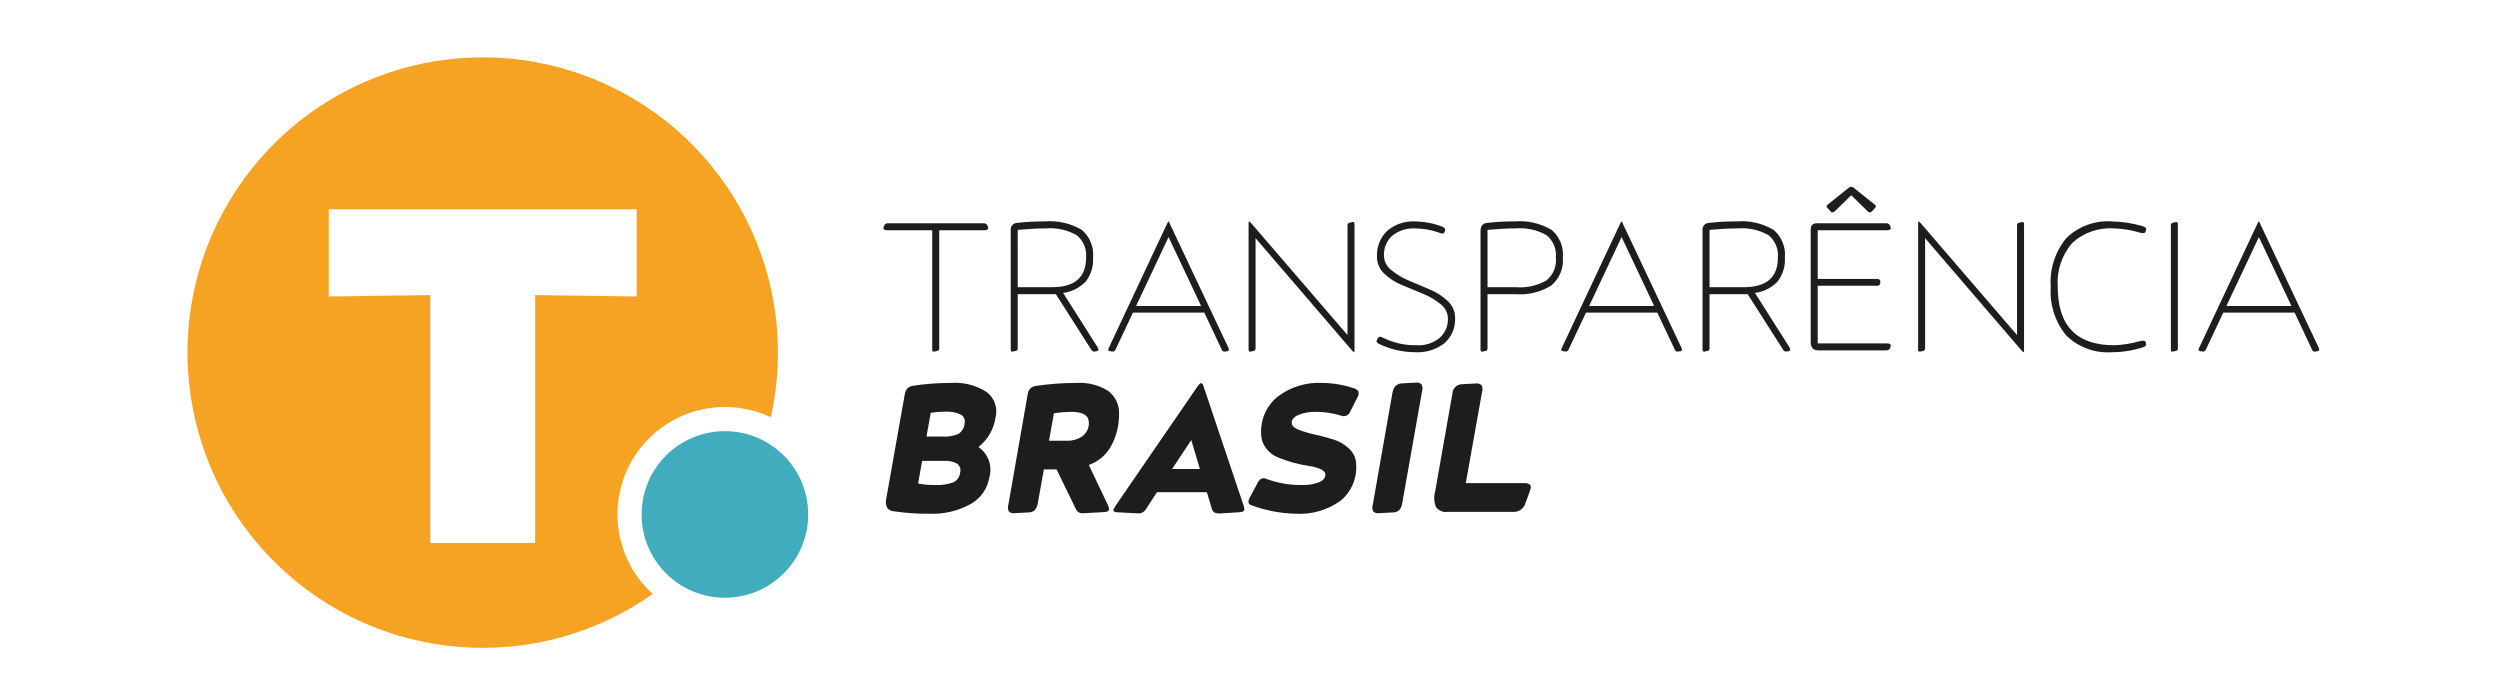
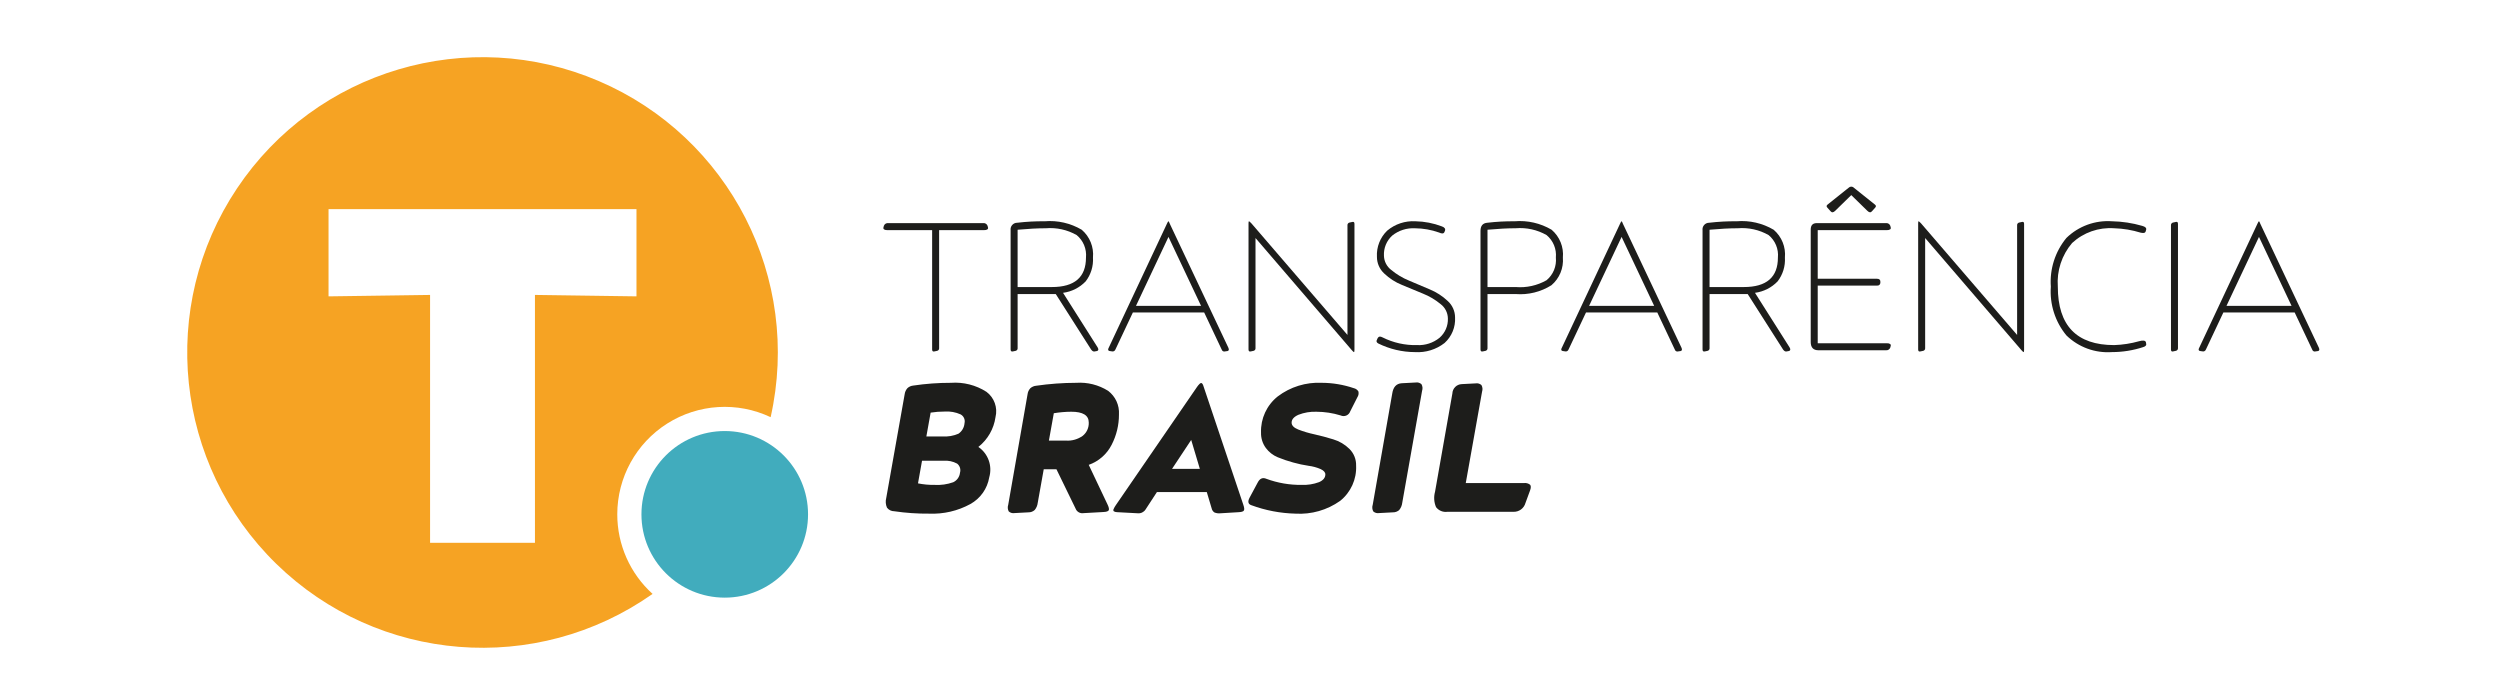
- <svg xmlns="http://www.w3.org/2000/svg" id="Camada_1" data-name="Camada 1" width="260" height="72" viewBox="0 0 260 72">
+ <svg xmlns="http://www.w3.org/2000/svg" id="Camada_1" data-name="Camada 1" width="265" height="73.385" viewBox="0 0 265 73.385">
  <defs>
    <style>.cls-1{fill:#f6a323;}.cls-2{fill:#41acbd;}.cls-3{fill:#1d1d1b;}</style>
  </defs>
-   <path class="cls-1" d="M64.214,53.501A11.171,11.171,0,0,1,80.161,43.398,30.705,30.705,0,1,0,67.884,61.774,11.149,11.149,0,0,1,64.214,53.501Zm-8.56,2.961h-10.905V30.687l-10.558.149V21.764H66.211v9.071l-10.558-.149Z" />
-   <circle class="cls-2" cx="75.389" cy="53.501" r="8.662" />
-   <path class="cls-3" d="M102.72,23.506l.038.153a.183.183,0,0,1-.057.211.53.53,0,0,1-.326.077H97.68V36.21a.265.265,0,0,1-.192.287l-.268.058q-.269.076-.268-.192V23.947H92.277a.53.53,0,0,1-.326-.077.182.182,0,0,1-.057-.211L91.932,23.506a.428.428,0,0,1,.46-.287h9.868A.428.428,0,0,1,102.72,23.506Z" />
-   <path class="cls-3" d="M105.115,36.363V23.966a.689.689,0,0,1,.69-.786,22.461,22.461,0,0,1,2.855-.153,6.51,6.51,0,0,1,3.851.881,3.392,3.392,0,0,1,1.169,2.893,3.681,3.681,0,0,1-.759,2.475,3.981,3.981,0,0,1-2.353,1.189l3.597,5.675q.172.299-.056.375l-.207.038q-.226.076-.414-.192l-3.679-5.767h-3.966v5.614a.265.265,0,0,1-.192.287l-.268.058Q105.114,36.631,105.115,36.363Zm.728-6.496h3.564q3.545,0,3.545-3.066a2.705,2.705,0,0,0-.968-2.338,5.561,5.561,0,0,0-3.21-.709q-1.246,0-2.932.153Z" />
-   <path class="cls-3" d="M115.328,36.152l6.035-12.857q.123-.268.158-.268.053,0,.158.282l6.074,12.857q.134.297-.074.354l-.26.038a.275.275,0,0,1-.354-.192l-1.821-3.856h-7.416l-1.814,3.849a.308.308,0,0,1-.381.192l-.247-.038Q115.155,36.457,115.328,36.152ZM124.917,31.822,121.53,24.653,118.152,31.822Z" />
-   <path class="cls-3" d="M140.352,23.161l.268-.057q.249-.076.249.192v13.106q0,.23-.057.23c-.026,0-.096-.064-.211-.191L130.58,24.771V36.21a.265.265,0,0,1-.192.287l-.268.058q-.269.076-.268-.192V23.219c0-.128.02-.192.06-.192a1.842,1.842,0,0,1,.259.238L140.141,34.846V23.448A.267.267,0,0,1,140.352,23.161Z" />
-   <path class="cls-3" d="M143.207,35.348l.077-.172q.153-.268.498-.077a7.573,7.573,0,0,0,3.602.805,3.427,3.427,0,0,0,2.328-.757,2.543,2.543,0,0,0,.872-2.022,1.907,1.907,0,0,0-.757-1.485,6.888,6.888,0,0,0-1.836-1.088q-1.079-.446-2.175-.901a5.794,5.794,0,0,1-1.853-1.192,2.343,2.343,0,0,1-.757-1.734,3.51,3.51,0,0,1,1.063-2.721,4.182,4.182,0,0,1,2.941-.977,8.108,8.108,0,0,1,2.759.537q.421.154.307.46l-.058.134q-.115.249-.556.038a7.656,7.656,0,0,0-2.491-.441,3.479,3.479,0,0,0-2.376.757,2.646,2.646,0,0,0-.862,2.098,1.907,1.907,0,0,0,.763,1.478A7.092,7.092,0,0,0,146.537,29.192q1.077.456,2.163.916a6.107,6.107,0,0,1,1.858,1.198,2.311,2.311,0,0,1,.773,1.722,3.327,3.327,0,0,1-1.092,2.654,4.529,4.529,0,0,1-3.066.948,8.689,8.689,0,0,1-3.832-.901Q143.072,35.578,143.207,35.348Z" />
-   <path class="cls-3" d="M153.975,36.363V24.023q0-.785.709-.843a22.561,22.561,0,0,1,2.836-.153,6.509,6.509,0,0,1,3.851.881A3.392,3.392,0,0,1,162.54,26.802a3.407,3.407,0,0,1-1.188,2.874,6.073,6.073,0,0,1-3.717.92H154.703v5.614a.265.265,0,0,1-.192.287l-.268.058Q153.975,36.631,153.975,36.363Zm.728-6.496h2.932a5.558,5.558,0,0,0,3.209-.709,2.727,2.727,0,0,0,.968-2.357,2.705,2.705,0,0,0-.968-2.338,5.561,5.561,0,0,0-3.209-.709q-1.246,0-2.932.153Z" />
-   <path class="cls-3" d="M162.444,36.152l6.035-12.857q.123-.268.158-.268.053,0,.158.282l6.074,12.857q.134.297-.075.354l-.26.038a.276.276,0,0,1-.354-.192l-1.821-3.856h-7.416l-1.814,3.849a.308.308,0,0,1-.381.192l-.247-.038Q162.272,36.457,162.444,36.152Zm9.589-4.33-3.387-7.169L165.268,31.822Z" />
-   <path class="cls-3" d="M177.064,36.363V23.966a.689.689,0,0,1,.69-.786,22.462,22.462,0,0,1,2.855-.153,6.509,6.509,0,0,1,3.851.881,3.392,3.392,0,0,1,1.169,2.893,3.68,3.68,0,0,1-.759,2.475,3.981,3.981,0,0,1-2.353,1.189l3.597,5.675q.172.299-.056.375l-.207.038q-.226.076-.414-.192l-3.679-5.767h-3.966v5.614a.265.265,0,0,1-.192.287l-.268.058Q177.064,36.631,177.064,36.363Zm.728-6.496h3.564q3.545,0,3.545-3.066a2.705,2.705,0,0,0-.968-2.338,5.561,5.561,0,0,0-3.209-.709q-1.246,0-2.932.153Z" />
-   <path class="cls-3" d="M188.944,23.219h7.185a.428.428,0,0,1,.46.287l.038.153a.183.183,0,0,1-.058.211.53.53,0,0,1-.326.077H189.04v5.059h6.17q.345,0,.345.307v.096a.3.3,0,0,1-.345.307H189.04v5.997h7.205a.532.532,0,0,1,.326.077.183.183,0,0,1,.058.211l-.038.153a.428.428,0,0,1-.46.287h-7.013q-.805,0-.805-.862V23.889Q188.312,23.219,188.944,23.219Zm1.131-1.935,2.184-1.744a.371.371,0,0,1,.537,0l2.184,1.744q.211.154.019.345l-.326.364q-.192.23-.479-.057l-1.667-1.629-1.667,1.629q-.287.287-.479.057l-.326-.364Q189.864,21.437,190.075,21.283Z" />
-   <path class="cls-3" d="M209.983,23.161l.268-.057q.249-.076.249.192v13.106q0,.23-.057.23c-.026,0-.096-.064-.211-.191L200.211,24.771V36.21a.265.265,0,0,1-.192.287l-.268.058q-.269.076-.268-.192V23.219c0-.128.02-.192.06-.192a1.842,1.842,0,0,1,.259.238L209.772,34.846V23.448A.267.267,0,0,1,209.983,23.161Z" />
-   <path class="cls-3" d="M223.165,35.597l.019.115q.096.287-.307.402a10.408,10.408,0,0,1-3.238.517,6.175,6.175,0,0,1-4.742-1.734,7.167,7.167,0,0,1-1.619-5.068,7.167,7.167,0,0,1,1.619-5.068,6.176,6.176,0,0,1,4.742-1.734,12.152,12.152,0,0,1,3.142.479q.498.134.402.422l-.058.192q-.077.192-.498.096a10.306,10.306,0,0,0-2.759-.46,5.825,5.825,0,0,0-4.378,1.533,6.283,6.283,0,0,0-1.485,4.541q0,6.074,5.863,6.074a10.869,10.869,0,0,0,2.587-.402Q223.069,35.328,223.165,35.597Z" />
-   <path class="cls-3" d="M225.982,23.161l.268-.057q.249-.076.249.192V36.21a.268.268,0,0,1-.211.287l-.268.058q-.249.076-.249-.192V23.449A.267.267,0,0,1,225.982,23.161Z" />
-   <path class="cls-3" d="M228.722,36.152l6.035-12.857q.123-.268.158-.268.053,0,.158.282l6.074,12.857q.134.297-.075.354l-.26.038a.275.275,0,0,1-.354-.192l-1.821-3.856h-7.416L229.407,36.361a.308.308,0,0,1-.381.192l-.247-.038Q228.549,36.457,228.722,36.152Zm9.589-4.33-3.387-7.169L231.546,31.822Z" />
-   <path class="cls-3" d="M92.181,51.8l1.915-10.784a1.171,1.171,0,0,1,.287-.634,1.028,1.028,0,0,1,.594-.269,26.361,26.361,0,0,1,3.928-.288,6.044,6.044,0,0,1,3.698.939,2.525,2.525,0,0,1,.939,2.625,4.814,4.814,0,0,1-1.782,3.104,2.864,2.864,0,0,1,1.131,3.162,3.912,3.912,0,0,1-1.964,2.778,8.222,8.222,0,0,1-4.283.996,23.354,23.354,0,0,1-3.632-.249.932.932,0,0,1-.754-.374A1.514,1.514,0,0,1,92.181,51.8ZM95.903,47.93l-.419,2.351a8.143,8.143,0,0,0,1.722.159,4.893,4.893,0,0,0,1.945-.278,1.234,1.234,0,0,0,.699-.987.882.882,0,0,0-.297-.948,2.541,2.541,0,0,0-1.427-.297Zm.451-2.529h1.668a3.53,3.53,0,0,0,1.677-.287,1.457,1.457,0,0,0,.623-1.092.822.822,0,0,0-.402-.91,3.44,3.44,0,0,0-1.667-.297,9.172,9.172,0,0,0-1.456.111Z" />
-   <path class="cls-3" d="M104.866,52.509l2.012-11.497a1.112,1.112,0,0,1,.287-.623,1.065,1.065,0,0,1,.594-.259,29.561,29.561,0,0,1,4.177-.307,5.549,5.549,0,0,1,3.315.832,2.859,2.859,0,0,1,1.131,2.458,6.828,6.828,0,0,1-.757,3.147,4.253,4.253,0,0,1-2.386,2.095l1.954,4.119q.211.441.125.604-.086.163-.566.182l-2.051.115a.754.754,0,0,1-.767-.345l-2.051-4.215h-1.322l-.624,3.489a1.424,1.424,0,0,1-.311.739.932.932,0,0,1-.659.249L105.535,53.37a.721.721,0,0,1-.612-.172A.872.872,0,0,1,104.866,52.509Zm4.23-6.674h1.784a2.704,2.704,0,0,0,1.736-.5,1.679,1.679,0,0,0,.624-1.386q0-1.116-1.817-1.116a11.411,11.411,0,0,0-1.817.155Z" />
-   <path class="cls-3" d="M116.053,52.548l8.45-12.301q.287-.402.422-.402.153,0,.268.403l4.12,12.263q.153.44.058.594-.096.154-.536.172l-1.896.115a1.279,1.279,0,0,1-.632-.086.679.679,0,0,1-.287-.431l-.504-1.687h-5.188l-1.188,1.82a.863.863,0,0,1-.805.383l-2.146-.115a.67.67,0,0,1-.335-.086.174.174,0,0,1-.038-.211A2.114,2.114,0,0,1,116.053,52.548Zm8.739-3.775-.899-3.008-1.993,3.008Z" />
-   <path class="cls-3" d="M129.967,51.762l.843-1.571q.326-.632.901-.383a10.24,10.24,0,0,0,3.66.632,4.631,4.631,0,0,0,1.82-.287q.651-.287.651-.805,0-.326-.498-.556a4.487,4.487,0,0,0-1.236-.335,13.056,13.056,0,0,1-1.609-.345,13.479,13.479,0,0,1-1.61-.546,2.936,2.936,0,0,1-1.236-.968,2.58,2.58,0,0,1-.498-1.6,4.61,4.61,0,0,1,1.734-3.756,7.024,7.024,0,0,1,4.589-1.418,10.437,10.437,0,0,1,3.315.556.74.74,0,0,1,.489.345.756.756,0,0,1-.105.594l-.747,1.475a.729.729,0,0,1-.996.422,8.625,8.625,0,0,0-2.51-.383,4.669,4.669,0,0,0-1.878.316q-.709.316-.709.814,0,.441.69.719a10.863,10.863,0,0,0,1.677.498q.987.22,1.974.527a4.013,4.013,0,0,1,1.677.996,2.34,2.34,0,0,1,.69,1.724,4.432,4.432,0,0,1-1.667,3.679,7.284,7.284,0,0,1-4.637,1.322,14.225,14.225,0,0,1-4.599-.881Q129.641,52.375,129.967,51.762Z" />
-   <path class="cls-3" d="M145.774,39.87l1.456-.077a.725.725,0,0,1,.604.172.842.842,0,0,1,.067.69l-2.063,11.646a1.426,1.426,0,0,1-.31.743.932.932,0,0,1-.659.249l-1.433.077a.721.721,0,0,1-.612-.172.871.871,0,0,1-.057-.688L144.797,40.936Q144.95,39.927,145.774,39.87Z" />
-   <path class="cls-3" d="M152.442,50.248h6.055a.851.851,0,0,1,.632.172q.153.173,0,.594l-.479,1.303a1.253,1.253,0,0,1-1.245.92h-6.883a1.259,1.259,0,0,1-1.17-.487,2.42,2.42,0,0,1-.104-1.597l1.801-10.213a1.014,1.014,0,0,1,.972-.98l1.449-.077a.72.72,0,0,1,.601.172.844.844,0,0,1,.066.69Z" />
+   <path class="cls-1" d="M65.431,54.52A11.388,11.388,0,0,1,81.688,44.221a31.301,31.301,0,1,0-12.515,18.733A11.366,11.366,0,0,1,65.431,54.52Zm-8.726,3.019H45.588V31.263l-10.763.152V22.167H67.467v9.247l-10.763-.152Z" />
+   <circle class="cls-2" cx="76.823" cy="54.52" r="8.83" />
+   <path class="cls-3" d="M104.684,23.943l.039.156a.187.187,0,0,1-.059.215.54.54,0,0,1-.332.078H99.547v12.501a.271.271,0,0,1-.195.293l-.273.059q-.274.078-.273-.195V24.392h-4.766a.54.54,0,0,1-.332-.078.186.186,0,0,1-.059-.215l.039-.156a.436.436,0,0,1,.469-.293H104.215A.436.436,0,0,1,104.684,23.943Z" />
+   <path class="cls-3" d="M107.125,37.049V24.412a.702.702,0,0,1,.703-.801,22.897,22.897,0,0,1,2.91-.156,6.636,6.636,0,0,1,3.926.899,3.458,3.458,0,0,1,1.191,2.949,3.752,3.752,0,0,1-.774,2.523,4.058,4.058,0,0,1-2.399,1.213l3.667,5.785q.176.304-.057.382l-.211.039q-.23.078-.422-.195L111.911,31.17H107.868v5.723a.271.271,0,0,1-.195.293l-.273.059Q107.125,37.322,107.125,37.049Zm.742-6.622h3.633q3.613,0,3.614-3.125a2.758,2.758,0,0,0-.986-2.383,5.669,5.669,0,0,0-3.272-.723q-1.27,0-2.989.156Z" />
+   <path class="cls-3" d="M117.536,36.834l6.152-13.106q.125-.273.161-.273.054,0,.161.288l6.192,13.106q.137.303-.076.361l-.265.039a.281.281,0,0,1-.361-.195l-1.857-3.93h-7.56l-1.849,3.924a.314.314,0,0,1-.388.195l-.252-.039Q117.36,37.145,117.536,36.834Zm9.776-4.414-3.453-7.308-3.444,7.308Z" />
+   <path class="cls-3" d="M143.046,23.591l.273-.058q.254-.078.254.195V37.088q0,.234-.059.234c-.026,0-.098-.065-.215-.195l-10.215-11.896V36.893a.271.271,0,0,1-.195.293l-.273.059q-.274.078-.273-.195V23.65c0-.13.02-.195.061-.195a1.876,1.876,0,0,1,.264.243L142.831,35.503V23.883A.272.272,0,0,1,143.046,23.591Z" />
+   <path class="cls-3" d="M145.956,36.014l.078-.176q.156-.273.508-.078a7.72,7.72,0,0,0,3.672.82,3.493,3.493,0,0,0,2.373-.772,2.593,2.593,0,0,0,.889-2.061,1.944,1.944,0,0,0-.772-1.514,7.022,7.022,0,0,0-1.871-1.109q-1.1-.455-2.217-.918a5.906,5.906,0,0,1-1.889-1.215,2.389,2.389,0,0,1-.772-1.768A3.579,3.579,0,0,1,147.04,24.451a4.264,4.264,0,0,1,2.998-.996,8.265,8.265,0,0,1,2.813.547q.429.157.312.469l-.059.137q-.117.254-.566.039a7.804,7.804,0,0,0-2.539-.449,3.547,3.547,0,0,0-2.422.772,2.697,2.697,0,0,0-.879,2.139,1.944,1.944,0,0,0,.777,1.507,7.23,7.23,0,0,0,1.875,1.125q1.098.465,2.205.934a6.225,6.225,0,0,1,1.894,1.221,2.356,2.356,0,0,1,.788,1.756,3.392,3.392,0,0,1-1.113,2.705,4.616,4.616,0,0,1-3.125.967,8.858,8.858,0,0,1-3.907-.918Q145.819,36.249,145.956,36.014Z" />
+   <path class="cls-3" d="M156.933,37.049V24.47q0-.801.723-.859a22.999,22.999,0,0,1,2.891-.156,6.636,6.636,0,0,1,3.926.899,3.458,3.458,0,0,1,1.192,2.949,3.473,3.473,0,0,1-1.211,2.93A6.191,6.191,0,0,1,160.664,31.17h-2.989v5.723a.271.271,0,0,1-.195.293l-.273.059Q156.933,37.322,156.933,37.049Zm.742-6.622H160.664a5.666,5.666,0,0,0,3.272-.723,2.78,2.78,0,0,0,.986-2.403,2.758,2.758,0,0,0-.986-2.383,5.669,5.669,0,0,0-3.272-.723q-1.27,0-2.989.156Z" />
+   <path class="cls-3" d="M165.567,36.834,171.719,23.728q.125-.273.161-.273.054,0,.161.288l6.192,13.106q.136.303-.076.361l-.266.039a.281.281,0,0,1-.361-.195l-1.857-3.93H168.115l-1.849,3.924a.314.314,0,0,1-.388.195l-.252-.039Q165.391,37.145,165.567,36.834Zm9.775-4.414-3.453-7.308-3.444,7.308Z" />
+   <path class="cls-3" d="M180.47,37.049V24.412a.702.702,0,0,1,.703-.801,22.897,22.897,0,0,1,2.91-.156,6.635,6.635,0,0,1,3.926.899,3.458,3.458,0,0,1,1.192,2.949,3.752,3.752,0,0,1-.774,2.523,4.058,4.058,0,0,1-2.399,1.213l3.667,5.785q.176.304-.057.382l-.211.039q-.23.078-.422-.195L185.256,31.17h-4.043v5.723a.271.271,0,0,1-.195.293l-.273.059Q180.47,37.322,180.47,37.049Zm.742-6.622h3.633q3.613,0,3.614-3.125a2.758,2.758,0,0,0-.986-2.383,5.669,5.669,0,0,0-3.272-.723q-1.27,0-2.989.156Z" />
+   <path class="cls-3" d="M192.581,23.65h7.325a.437.437,0,0,1,.469.293l.039.156a.187.187,0,0,1-.059.215.54.54,0,0,1-.332.078H192.678V29.549h6.29q.352,0,.352.313V29.959a.306.306,0,0,1-.352.313h-6.29v6.114h7.344a.542.542,0,0,1,.332.078.187.187,0,0,1,.059.215l-.039.156a.437.437,0,0,1-.469.293h-7.149q-.82,0-.82-.879v-11.915Q191.936,23.65,192.581,23.65Zm1.152-1.973,2.227-1.778a.378.378,0,0,1,.547,0l2.227,1.778q.215.157.02.352l-.332.371q-.195.234-.488-.059l-1.699-1.66-1.699,1.66q-.293.293-.488.059l-.332-.371Q193.518,21.834,193.733,21.677Z" />
+   <path class="cls-3" d="M214.027,23.591l.273-.058q.254-.078.254.195V37.088q0,.234-.059.234c-.026,0-.098-.065-.215-.195L204.066,25.232V36.893a.271.271,0,0,1-.195.293l-.273.059q-.274.078-.273-.195V23.65c0-.13.02-.195.061-.195a1.876,1.876,0,0,1,.264.243l10.164,11.806V23.883A.272.272,0,0,1,214.027,23.591Z" />
+   <path class="cls-3" d="M227.466,36.268l.02.117q.098.293-.312.41a10.61,10.61,0,0,1-3.301.527,6.294,6.294,0,0,1-4.834-1.768,7.306,7.306,0,0,1-1.651-5.166,7.306,7.306,0,0,1,1.651-5.166,6.295,6.295,0,0,1,4.834-1.768,12.388,12.388,0,0,1,3.203.488q.508.137.41.43l-.059.195q-.078.195-.508.098a10.506,10.506,0,0,0-2.813-.469,5.938,5.938,0,0,0-4.463,1.563,6.405,6.405,0,0,0-1.514,4.629q0,6.192,5.977,6.192a11.08,11.08,0,0,0,2.637-.41Q227.368,35.995,227.466,36.268Z" />
+   <path class="cls-3" d="M230.337,23.591l.274-.059q.254-.078.254.195V36.893a.273.273,0,0,1-.215.293l-.273.059q-.254.078-.254-.195V23.884A.273.273,0,0,1,230.337,23.591Z" />
+   <path class="cls-3" d="M233.13,36.834l6.152-13.106q.125-.273.161-.273.054,0,.161.288l6.192,13.106q.136.303-.076.361l-.266.039a.281.281,0,0,1-.361-.195l-1.857-3.93h-7.56l-1.849,3.924a.314.314,0,0,1-.388.195l-.252-.039Q232.954,37.145,233.13,36.834Zm9.775-4.414-3.453-7.308-3.444,7.308Z" />
+   <path class="cls-3" d="M93.941,52.786l1.953-10.994a1.193,1.193,0,0,1,.293-.646,1.048,1.048,0,0,1,.606-.274,26.872,26.872,0,0,1,4.004-.294,6.161,6.161,0,0,1,3.77.957,2.574,2.574,0,0,1,.957,2.676,4.908,4.908,0,0,1-1.817,3.164,2.92,2.92,0,0,1,1.152,3.223,3.988,3.988,0,0,1-2.002,2.832,8.381,8.381,0,0,1-4.366,1.016,23.807,23.807,0,0,1-3.702-.254.95.95,0,0,1-.769-.381A1.544,1.544,0,0,1,93.941,52.786Zm3.794-3.946-.428,2.397a8.301,8.301,0,0,0,1.756.162,4.988,4.988,0,0,0,1.983-.283,1.258,1.258,0,0,0,.713-1.006.899.899,0,0,0-.303-.967,2.591,2.591,0,0,0-1.455-.303Zm.46-2.578h1.701a3.599,3.599,0,0,0,1.709-.293,1.485,1.485,0,0,0,.635-1.113.838.838,0,0,0-.41-.928,3.507,3.507,0,0,0-1.699-.303,9.349,9.349,0,0,0-1.484.113Z" />
+   <path class="cls-3" d="M106.871,53.509,108.922,41.789a1.134,1.134,0,0,1,.293-.635,1.085,1.085,0,0,1,.606-.264A30.135,30.135,0,0,1,114.079,40.578a5.657,5.657,0,0,1,3.379.848,2.914,2.914,0,0,1,1.152,2.506,6.96,6.96,0,0,1-.772,3.208,4.335,4.335,0,0,1-2.432,2.135l1.992,4.199q.215.45.127.615-.088.166-.577.186l-2.091.117a.769.769,0,0,1-.782-.352l-2.091-4.297h-1.348l-.636,3.557a1.452,1.452,0,0,1-.317.754.95.95,0,0,1-.672.254l-1.461.078a.735.735,0,0,1-.624-.176A.889.889,0,0,1,106.871,53.509Zm4.312-6.804h1.819a2.757,2.757,0,0,0,1.77-.51,1.711,1.711,0,0,0,.636-1.413q0-1.138-1.852-1.138a11.633,11.633,0,0,0-1.852.158Z" />
+   <path class="cls-3" d="M118.276,53.548l8.614-12.54q.293-.41.43-.41.156,0,.273.411l4.2,12.501q.156.449.059.605-.098.157-.547.176l-1.933.117a1.303,1.303,0,0,1-.645-.088.692.692,0,0,1-.293-.439l-.514-1.72h-5.288l-1.211,1.856a.88.88,0,0,1-.82.391L118.413,54.29a.682.682,0,0,1-.342-.088.178.178,0,0,1-.039-.215A2.155,2.155,0,0,1,118.276,53.548Zm8.908-3.848-.917-3.067-2.031,3.067Z" />
+   <path class="cls-3" d="M132.459,52.747l.859-1.602q.332-.645.918-.391a10.439,10.439,0,0,0,3.731.645,4.721,4.721,0,0,0,1.856-.293q.664-.293.664-.82,0-.332-.508-.567a4.575,4.575,0,0,0-1.26-.342,13.309,13.309,0,0,1-1.641-.352,13.74,13.74,0,0,1-1.641-.557,2.993,2.993,0,0,1-1.26-.986,2.63,2.63,0,0,1-.508-1.631,4.699,4.699,0,0,1,1.768-3.828,7.16,7.16,0,0,1,4.678-1.445,10.639,10.639,0,0,1,3.379.566.754.754,0,0,1,.498.352.771.771,0,0,1-.107.606l-.762,1.504a.743.743,0,0,1-1.016.43,8.792,8.792,0,0,0-2.559-.391,4.759,4.759,0,0,0-1.914.322q-.723.322-.723.83,0,.45.703.732a11.075,11.075,0,0,0,1.709.508q1.006.225,2.012.537a4.091,4.091,0,0,1,1.709,1.016,2.385,2.385,0,0,1,.703,1.758,4.518,4.518,0,0,1-1.699,3.75,7.425,7.425,0,0,1-4.727,1.348,14.501,14.501,0,0,1-4.688-.898Q132.127,53.372,132.459,52.747Z" />
+   <path class="cls-3" d="M148.573,40.624l1.485-.078a.739.739,0,0,1,.615.176.858.858,0,0,1,.068.703l-2.103,11.872a1.453,1.453,0,0,1-.316.757.95.95,0,0,1-.672.254l-1.461.078a.735.735,0,0,1-.623-.176.888.888,0,0,1-.058-.702l2.07-11.798Q147.733,40.683,148.573,40.624Z" />
+   <path class="cls-3" d="M155.371,51.204h6.172a.868.868,0,0,1,.645.176q.156.176,0,.606l-.488,1.328a1.277,1.277,0,0,1-1.27.938H153.413a1.283,1.283,0,0,1-1.193-.497,2.466,2.466,0,0,1-.106-1.628l1.836-10.411a1.033,1.033,0,0,1,.991-.999l1.477-.078a.734.734,0,0,1,.613.176.86.86,0,0,1,.068.703Z" />
</svg>
